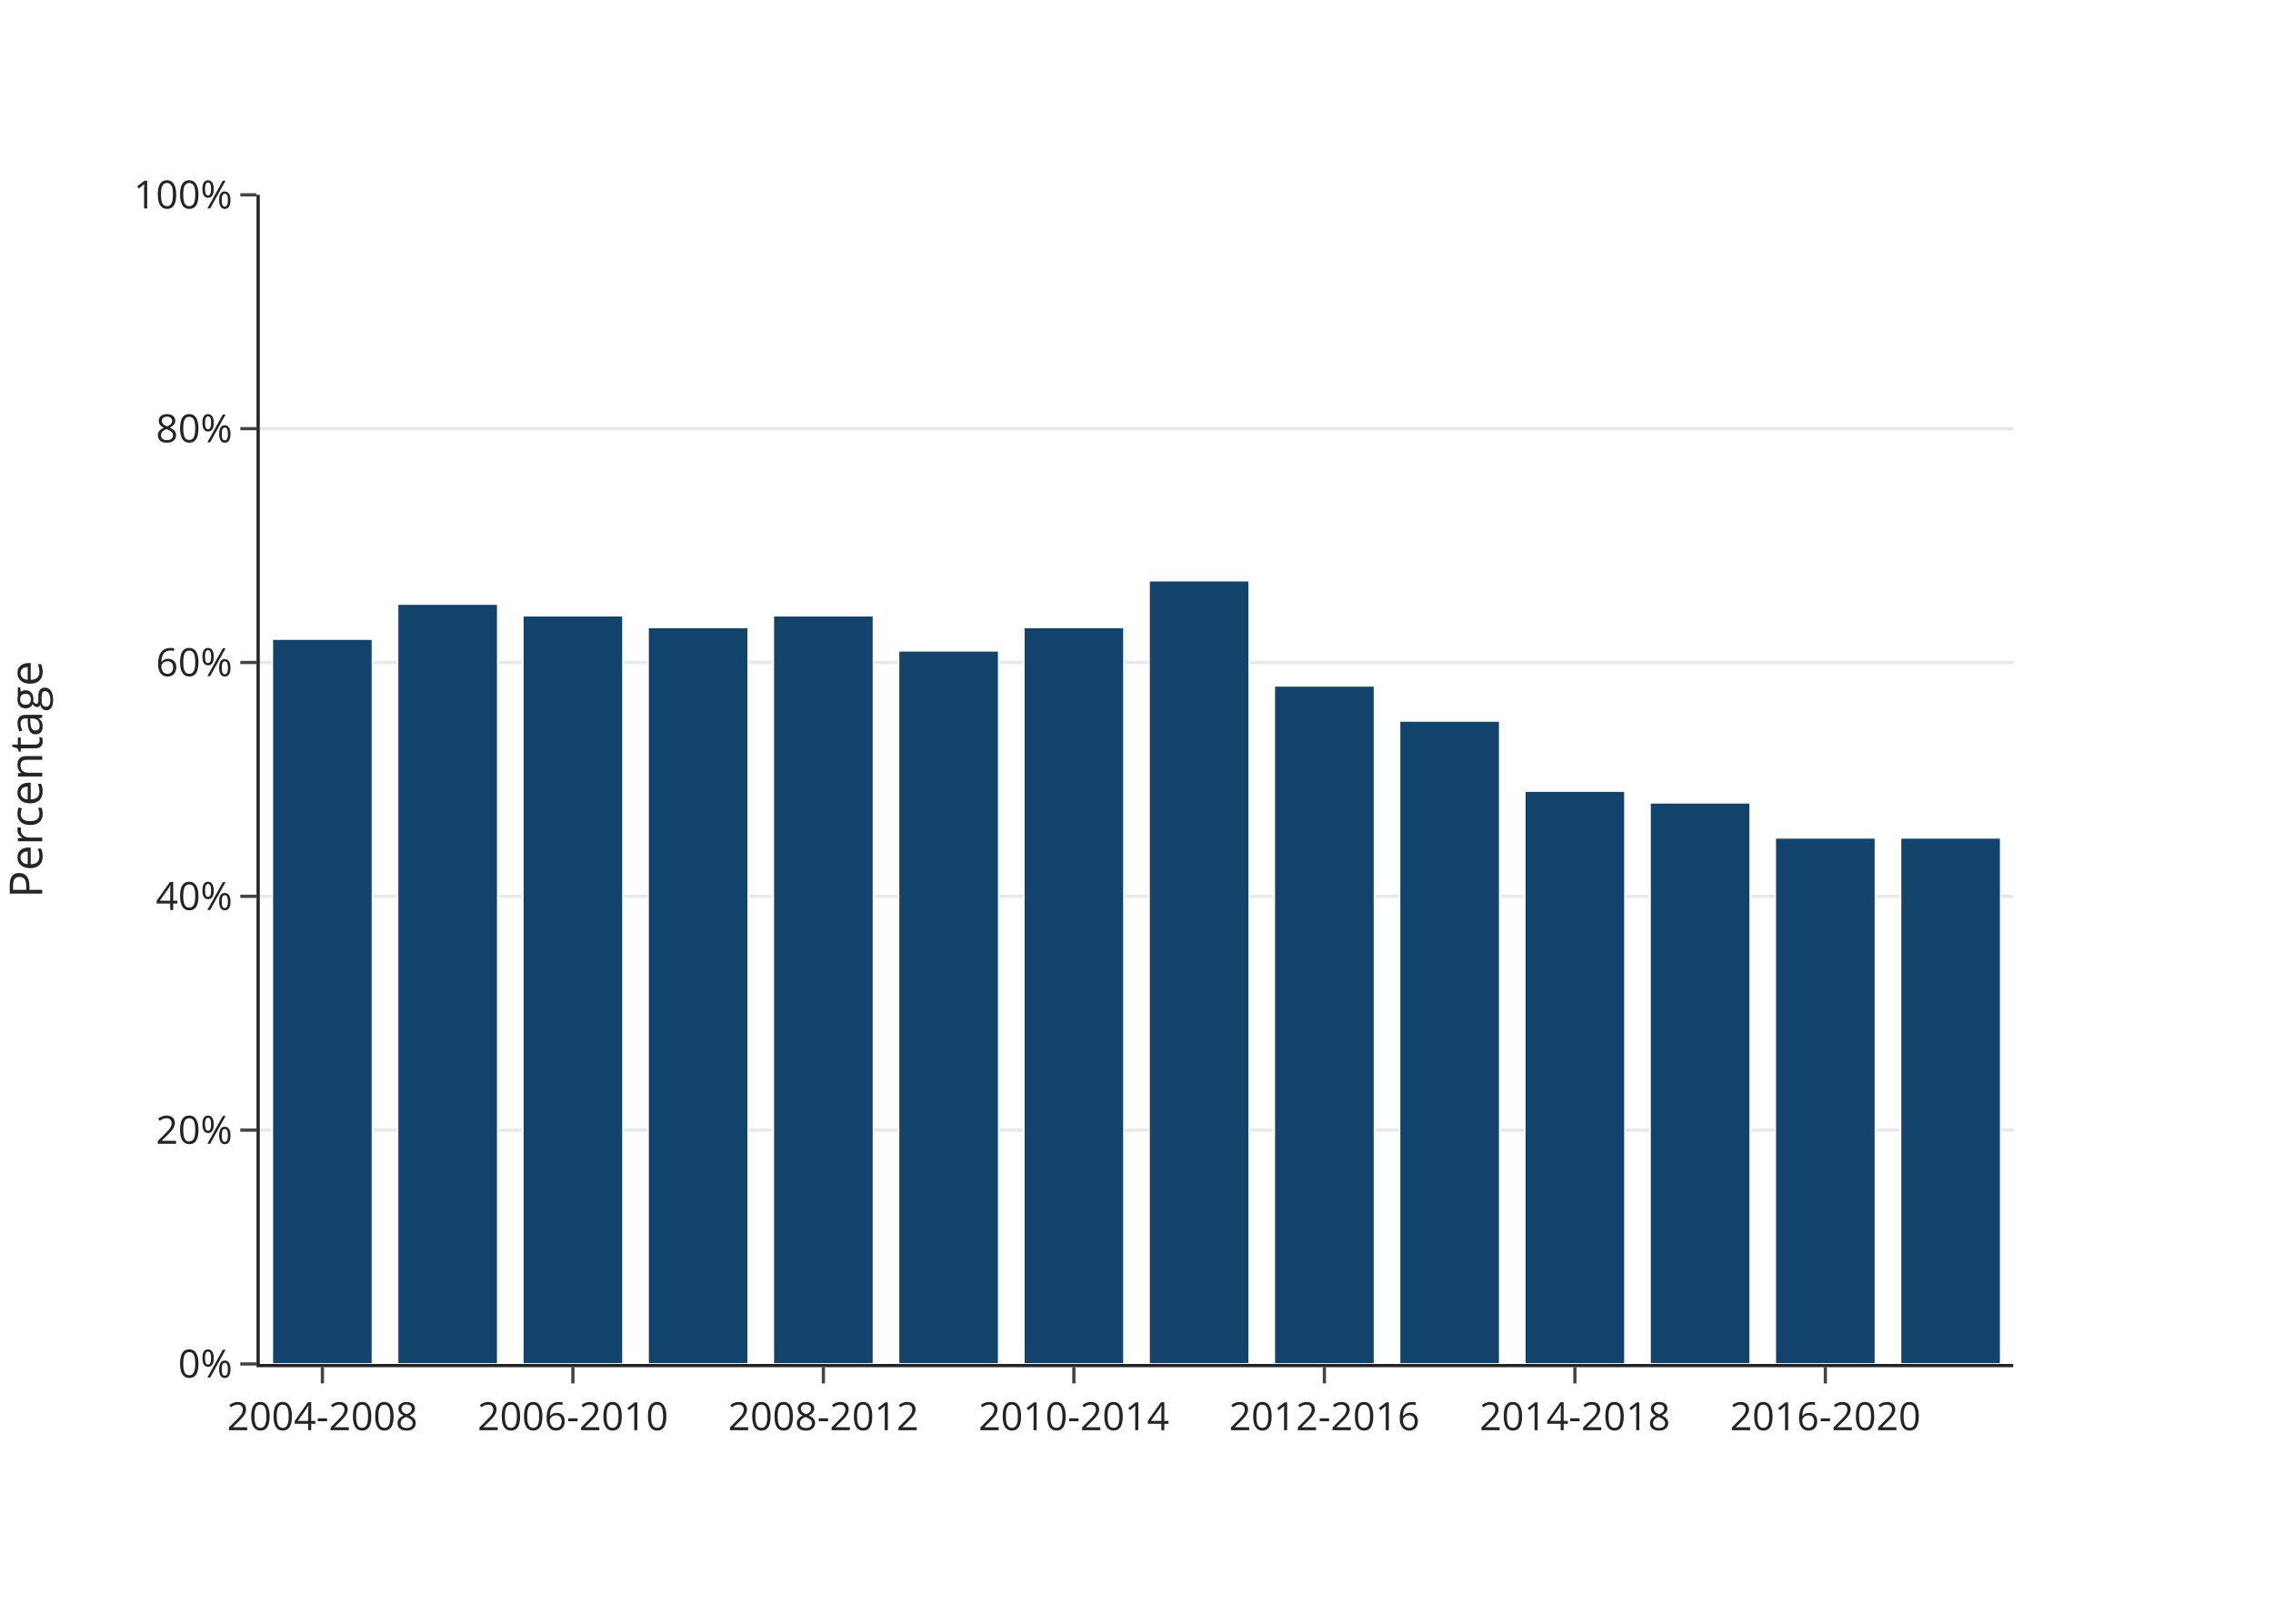
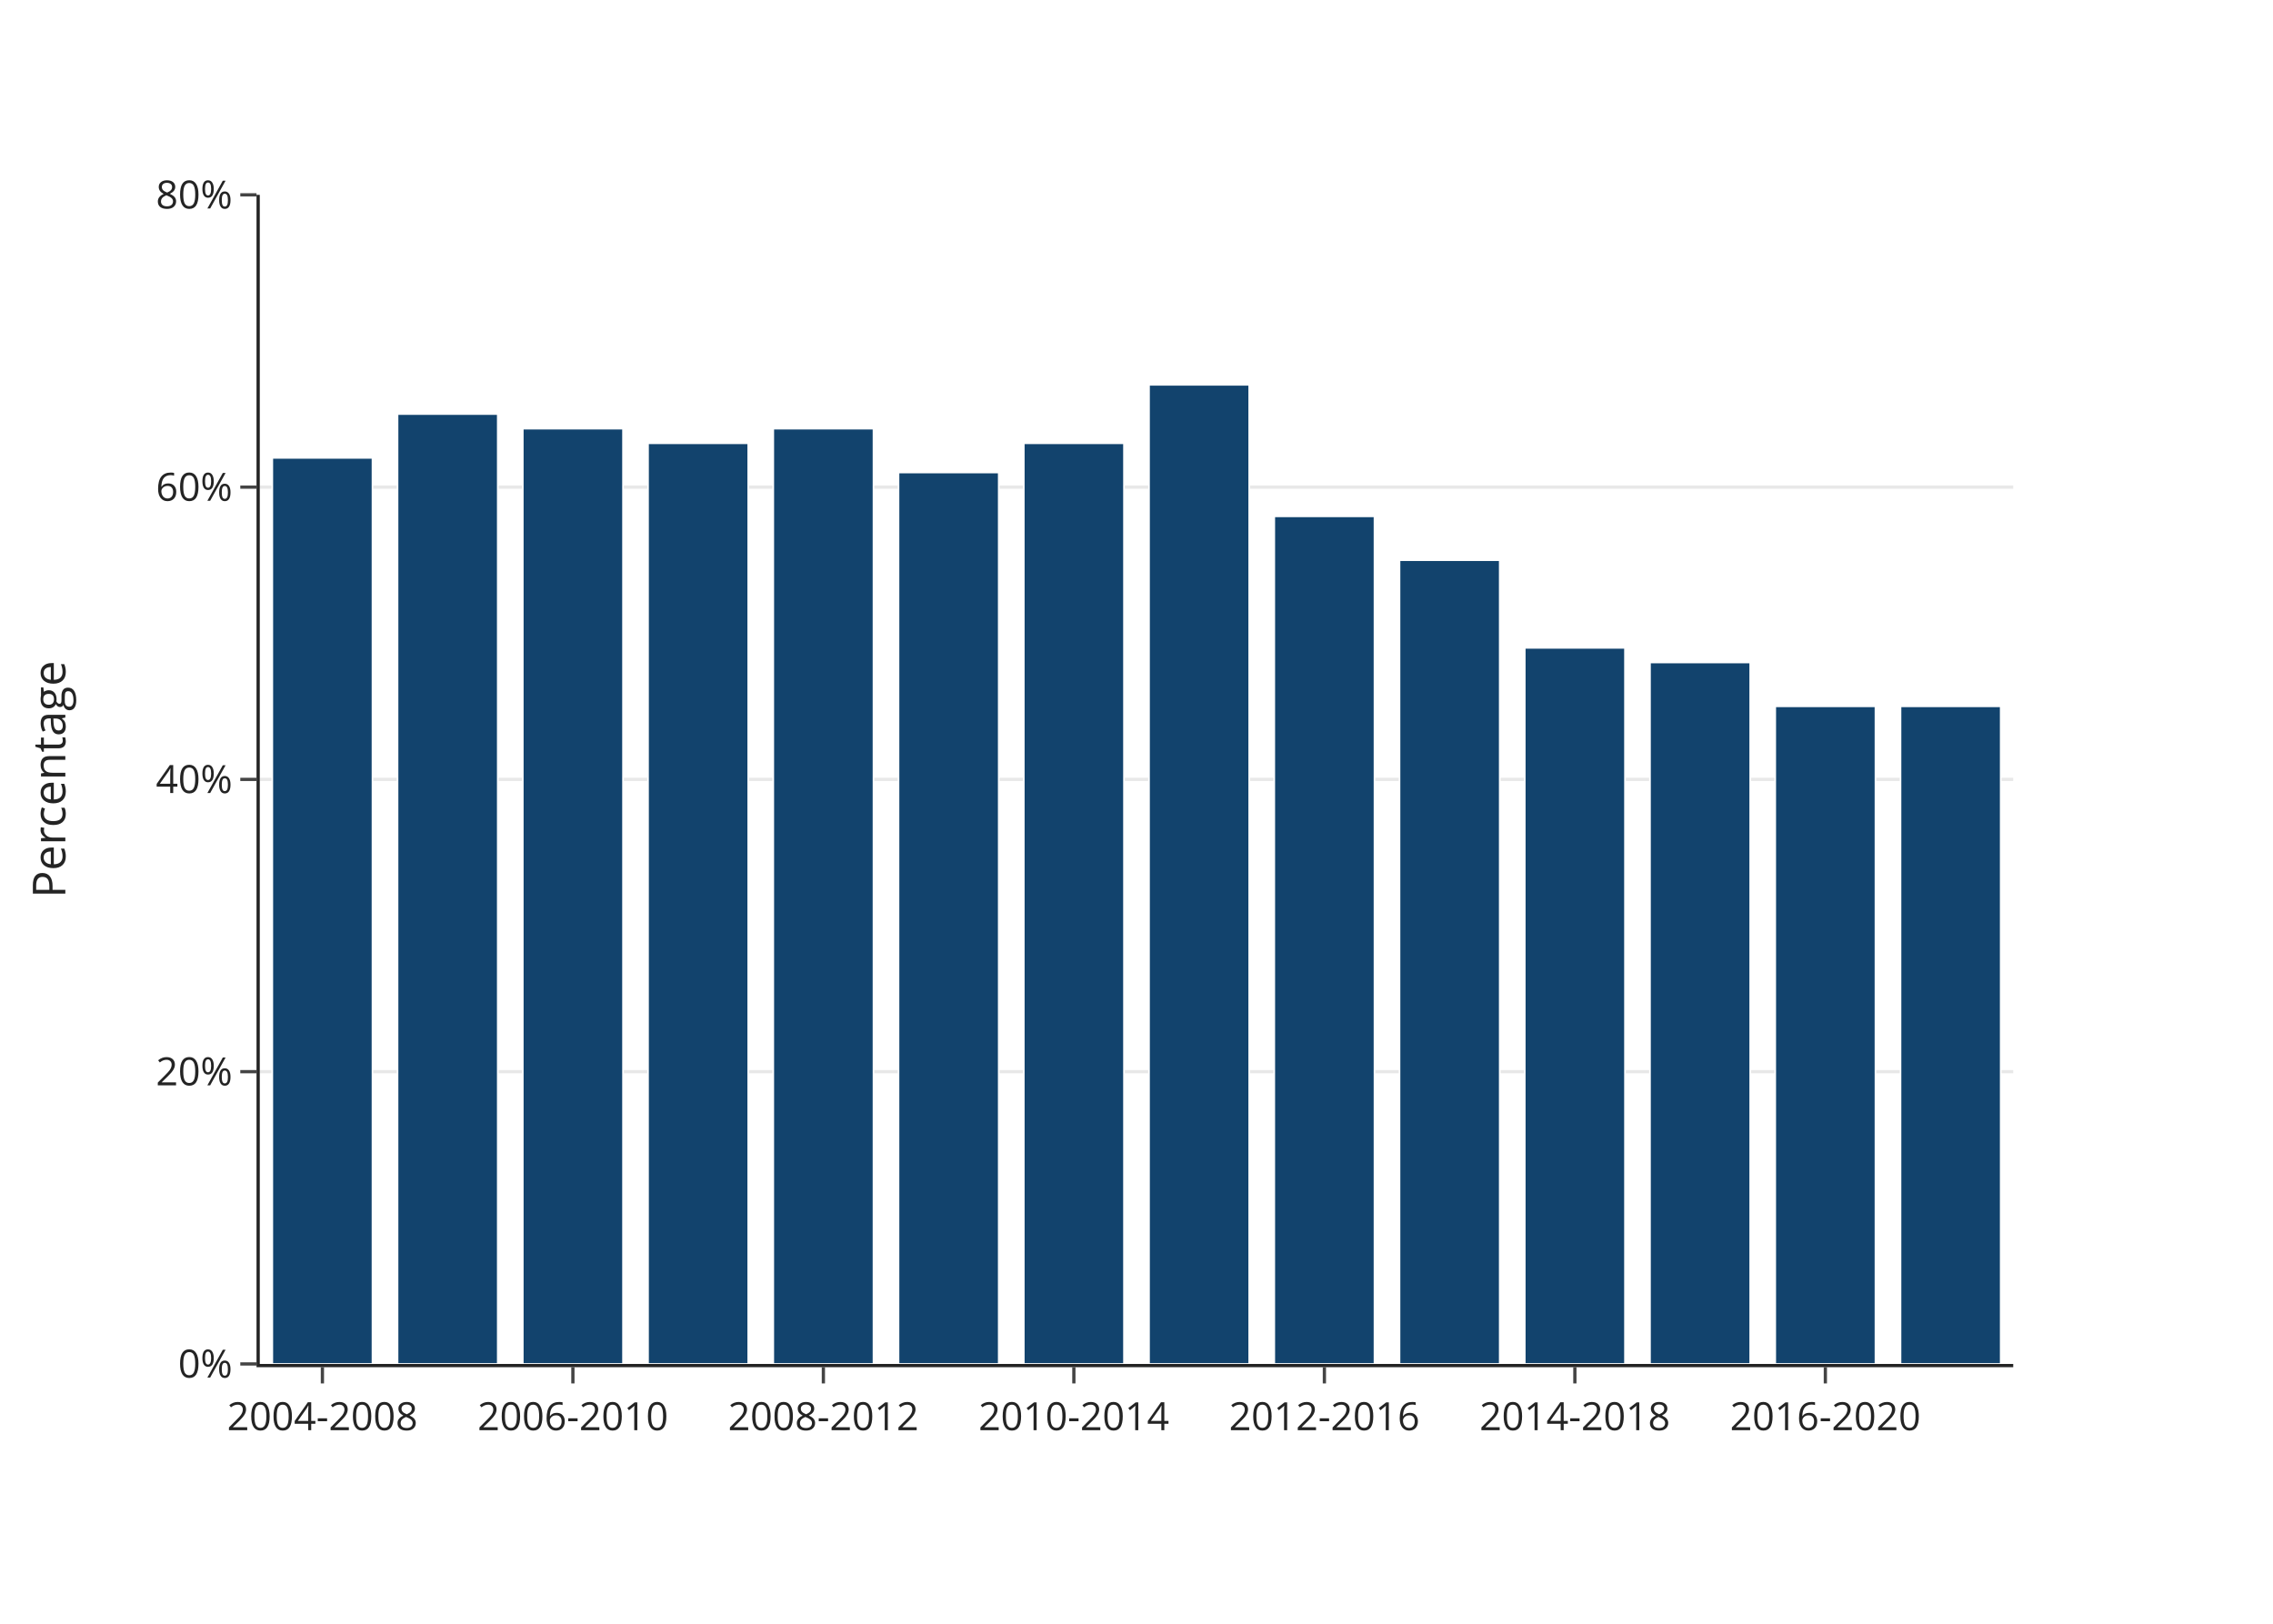
<svg xmlns="http://www.w3.org/2000/svg" class="main-svg" width="700" height="500" style="" viewBox="0 0 700 500">
  <rect x="0" y="0" width="700" height="500" style="fill: rgb(255, 255, 255); fill-opacity: 1;" />
-   <defs id="defs-63942c">
+   <defs id="defs-57c740">
    <g class="clips">
-       <clipPath id="clip63942cxyplot" class="plotclip">
+       <clipPath id="clip57c740xyplot" class="plotclip">
        <rect width="540" height="360" />
      </clipPath>
-       <clipPath class="axesclip" id="clip63942cx">
+       <clipPath class="axesclip" id="clip57c740x">
        <rect x="80" y="0" width="540" height="500" />
      </clipPath>
-       <clipPath class="axesclip" id="clip63942cy">
+       <clipPath class="axesclip" id="clip57c740y">
        <rect x="0" y="60" width="700" height="360" />
      </clipPath>
-       <clipPath class="axesclip" id="clip63942cxy">
+       <clipPath class="axesclip" id="clip57c740xy">
        <rect x="80" y="60" width="540" height="360" />
      </clipPath>
    </g>
    <g class="gradients" />
    <g class="patterns" />
  </defs>
  <g class="bglayer" />
  <g class="layer-below">
    <g class="imagelayer" />
    <g class="shapelayer" />
  </g>
  <g class="cartesianlayer">
    <g class="subplot xy">
      <g class="layer-subplot">
        <g class="shapelayer" />
        <g class="imagelayer" />
      </g>
      <g class="minor-gridlayer">
        <g class="x" />
        <g class="y" />
      </g>
      <g class="gridlayer">
        <g class="x" />
        <g class="y">
-           <path class="ygrid crisp" transform="translate(0,348)" d="M80,0h540" style="stroke: rgb(232, 232, 232); stroke-opacity: 1; stroke-width: 1px;" />
-           <path class="ygrid crisp" transform="translate(0,276)" d="M80,0h540" style="stroke: rgb(232, 232, 232); stroke-opacity: 1; stroke-width: 1px;" />
-           <path class="ygrid crisp" transform="translate(0,204)" d="M80,0h540" style="stroke: rgb(232, 232, 232); stroke-opacity: 1; stroke-width: 1px;" />
-           <path class="ygrid crisp" transform="translate(0,132)" d="M80,0h540" style="stroke: rgb(232, 232, 232); stroke-opacity: 1; stroke-width: 1px;" />
+           <path class="ygrid crisp" transform="translate(0,330)" d="M80,0h540" style="stroke: rgb(232, 232, 232); stroke-opacity: 1; stroke-width: 1px;" />
+           <path class="ygrid crisp" transform="translate(0,240)" d="M80,0h540" style="stroke: rgb(232, 232, 232); stroke-opacity: 1; stroke-width: 1px;" />
+           <path class="ygrid crisp" transform="translate(0,150)" d="M80,0h540" style="stroke: rgb(232, 232, 232); stroke-opacity: 1; stroke-width: 1px;" />
        </g>
      </g>
      <g class="zerolinelayer" />
      <path class="xlines-below" />
      <path class="ylines-below" />
      <g class="overlines-below" />
      <g class="xaxislayer-below" />
      <g class="yaxislayer-below" />
      <g class="overaxes-below" />
-       <g class="plot" transform="translate(80,60)" clip-path="url(#clip63942cxyplot)">
+       <g class="plot" transform="translate(80,60)" clip-path="url(#clip57c740xyplot)">
        <g class="barlayer mlayer">
          <g class="trace bars" style="opacity: 1;">
            <g class="points">
              <g class="point">
-                 <path d="M3.86,360V136.8H34.71V360Z" style="vector-effect: non-scaling-stroke; opacity: 1; stroke-width: 0.5px; fill: rgb(18, 67, 109); fill-opacity: 1; stroke: rgb(255, 255, 255); stroke-opacity: 1;" />
+                 <path d="M3.86,360V81H34.71V360Z" style="vector-effect: non-scaling-stroke; opacity: 1; stroke-width: 0.5px; fill: rgb(18, 67, 109); fill-opacity: 1; stroke: rgb(255, 255, 255); stroke-opacity: 1;" />
              </g>
              <g class="point">
-                 <path d="M42.43,360V126H73.29V360Z" style="vector-effect: non-scaling-stroke; opacity: 1; stroke-width: 0.5px; fill: rgb(18, 67, 109); fill-opacity: 1; stroke: rgb(255, 255, 255); stroke-opacity: 1;" />
+                 <path d="M42.43,360V67.5H73.29V360Z" style="vector-effect: non-scaling-stroke; opacity: 1; stroke-width: 0.5px; fill: rgb(18, 67, 109); fill-opacity: 1; stroke: rgb(255, 255, 255); stroke-opacity: 1;" />
              </g>
              <g class="point">
-                 <path d="M81,360V129.6H111.86V360Z" style="vector-effect: non-scaling-stroke; opacity: 1; stroke-width: 0.5px; fill: rgb(18, 67, 109); fill-opacity: 1; stroke: rgb(255, 255, 255); stroke-opacity: 1;" />
+                 <path d="M81,360V72H111.86V360Z" style="vector-effect: non-scaling-stroke; opacity: 1; stroke-width: 0.5px; fill: rgb(18, 67, 109); fill-opacity: 1; stroke: rgb(255, 255, 255); stroke-opacity: 1;" />
              </g>
              <g class="point">
-                 <path d="M119.57,360V133.2H150.43V360Z" style="vector-effect: non-scaling-stroke; opacity: 1; stroke-width: 0.5px; fill: rgb(18, 67, 109); fill-opacity: 1; stroke: rgb(255, 255, 255); stroke-opacity: 1;" />
+                 <path d="M119.57,360V76.5H150.43V360Z" style="vector-effect: non-scaling-stroke; opacity: 1; stroke-width: 0.5px; fill: rgb(18, 67, 109); fill-opacity: 1; stroke: rgb(255, 255, 255); stroke-opacity: 1;" />
              </g>
              <g class="point">
-                 <path d="M158.14,360V129.6H189V360Z" style="vector-effect: non-scaling-stroke; opacity: 1; stroke-width: 0.5px; fill: rgb(18, 67, 109); fill-opacity: 1; stroke: rgb(255, 255, 255); stroke-opacity: 1;" />
+                 <path d="M158.14,360V72H189V360Z" style="vector-effect: non-scaling-stroke; opacity: 1; stroke-width: 0.5px; fill: rgb(18, 67, 109); fill-opacity: 1; stroke: rgb(255, 255, 255); stroke-opacity: 1;" />
              </g>
              <g class="point">
-                 <path d="M196.71,360V140.4H227.57V360Z" style="vector-effect: non-scaling-stroke; opacity: 1; stroke-width: 0.5px; fill: rgb(18, 67, 109); fill-opacity: 1; stroke: rgb(255, 255, 255); stroke-opacity: 1;" />
+                 <path d="M196.71,360V85.5H227.57V360Z" style="vector-effect: non-scaling-stroke; opacity: 1; stroke-width: 0.5px; fill: rgb(18, 67, 109); fill-opacity: 1; stroke: rgb(255, 255, 255); stroke-opacity: 1;" />
              </g>
              <g class="point">
-                 <path d="M235.29,360V133.2H266.14V360Z" style="vector-effect: non-scaling-stroke; opacity: 1; stroke-width: 0.5px; fill: rgb(18, 67, 109); fill-opacity: 1; stroke: rgb(255, 255, 255); stroke-opacity: 1;" />
+                 <path d="M235.29,360V76.5H266.14V360Z" style="vector-effect: non-scaling-stroke; opacity: 1; stroke-width: 0.5px; fill: rgb(18, 67, 109); fill-opacity: 1; stroke: rgb(255, 255, 255); stroke-opacity: 1;" />
              </g>
              <g class="point">
-                 <path d="M273.86,360V118.8H304.71V360Z" style="vector-effect: non-scaling-stroke; opacity: 1; stroke-width: 0.5px; fill: rgb(18, 67, 109); fill-opacity: 1; stroke: rgb(255, 255, 255); stroke-opacity: 1;" />
+                 <path d="M273.86,360V58.5H304.71V360Z" style="vector-effect: non-scaling-stroke; opacity: 1; stroke-width: 0.5px; fill: rgb(18, 67, 109); fill-opacity: 1; stroke: rgb(255, 255, 255); stroke-opacity: 1;" />
              </g>
              <g class="point">
-                 <path d="M312.43,360V151.2H343.29V360Z" style="vector-effect: non-scaling-stroke; opacity: 1; stroke-width: 0.5px; fill: rgb(18, 67, 109); fill-opacity: 1; stroke: rgb(255, 255, 255); stroke-opacity: 1;" />
+                 <path d="M312.43,360V99H343.29V360Z" style="vector-effect: non-scaling-stroke; opacity: 1; stroke-width: 0.5px; fill: rgb(18, 67, 109); fill-opacity: 1; stroke: rgb(255, 255, 255); stroke-opacity: 1;" />
              </g>
              <g class="point">
-                 <path d="M351,360V162H381.86V360Z" style="vector-effect: non-scaling-stroke; opacity: 1; stroke-width: 0.5px; fill: rgb(18, 67, 109); fill-opacity: 1; stroke: rgb(255, 255, 255); stroke-opacity: 1;" />
+                 <path d="M351,360V112.5H381.86V360Z" style="vector-effect: non-scaling-stroke; opacity: 1; stroke-width: 0.5px; fill: rgb(18, 67, 109); fill-opacity: 1; stroke: rgb(255, 255, 255); stroke-opacity: 1;" />
              </g>
              <g class="point">
-                 <path d="M389.57,360V183.6H420.43V360Z" style="vector-effect: non-scaling-stroke; opacity: 1; stroke-width: 0.5px; fill: rgb(18, 67, 109); fill-opacity: 1; stroke: rgb(255, 255, 255); stroke-opacity: 1;" />
+                 <path d="M389.57,360V139.5H420.43V360Z" style="vector-effect: non-scaling-stroke; opacity: 1; stroke-width: 0.5px; fill: rgb(18, 67, 109); fill-opacity: 1; stroke: rgb(255, 255, 255); stroke-opacity: 1;" />
              </g>
              <g class="point">
-                 <path d="M428.14,360V187.2H459V360Z" style="vector-effect: non-scaling-stroke; opacity: 1; stroke-width: 0.5px; fill: rgb(18, 67, 109); fill-opacity: 1; stroke: rgb(255, 255, 255); stroke-opacity: 1;" />
+                 <path d="M428.14,360V144H459V360Z" style="vector-effect: non-scaling-stroke; opacity: 1; stroke-width: 0.5px; fill: rgb(18, 67, 109); fill-opacity: 1; stroke: rgb(255, 255, 255); stroke-opacity: 1;" />
              </g>
              <g class="point">
-                 <path d="M466.71,360V198H497.57V360Z" style="vector-effect: non-scaling-stroke; opacity: 1; stroke-width: 0.5px; fill: rgb(18, 67, 109); fill-opacity: 1; stroke: rgb(255, 255, 255); stroke-opacity: 1;" />
+                 <path d="M466.71,360V157.5H497.57V360Z" style="vector-effect: non-scaling-stroke; opacity: 1; stroke-width: 0.5px; fill: rgb(18, 67, 109); fill-opacity: 1; stroke: rgb(255, 255, 255); stroke-opacity: 1;" />
              </g>
              <g class="point">
-                 <path d="M505.29,360V198H536.14V360Z" style="vector-effect: non-scaling-stroke; opacity: 1; stroke-width: 0.5px; fill: rgb(18, 67, 109); fill-opacity: 1; stroke: rgb(255, 255, 255); stroke-opacity: 1;" />
+                 <path d="M505.29,360V157.5H536.14V360Z" style="vector-effect: non-scaling-stroke; opacity: 1; stroke-width: 0.5px; fill: rgb(18, 67, 109); fill-opacity: 1; stroke: rgb(255, 255, 255); stroke-opacity: 1;" />
              </g>
            </g>
          </g>
        </g>
      </g>
      <g class="overplot" />
      <path class="xlines-above crisp" d="M79,420.5H620" style="fill: none; stroke-width: 1px; stroke: rgb(36, 36, 36); stroke-opacity: 1;" />
      <path class="ylines-above crisp" d="M79.5,60V420" style="fill: none; stroke-width: 1px; stroke: rgb(36, 36, 36); stroke-opacity: 1;" />
      <g class="overlines-above" />
      <g class="xaxislayer-above">
        <path class="xtick ticks crisp" d="M0,421v5" transform="translate(99.29,0)" style="stroke: rgb(68, 68, 68); stroke-opacity: 1; stroke-width: 1px;" />
        <path class="xtick ticks crisp" d="M0,421v5" transform="translate(176.43,0)" style="stroke: rgb(68, 68, 68); stroke-opacity: 1; stroke-width: 1px;" />
        <path class="xtick ticks crisp" d="M0,421v5" transform="translate(253.57,0)" style="stroke: rgb(68, 68, 68); stroke-opacity: 1; stroke-width: 1px;" />
        <path class="xtick ticks crisp" d="M0,421v5" transform="translate(330.71,0)" style="stroke: rgb(68, 68, 68); stroke-opacity: 1; stroke-width: 1px;" />
        <path class="xtick ticks crisp" d="M0,421v5" transform="translate(407.86,0)" style="stroke: rgb(68, 68, 68); stroke-opacity: 1; stroke-width: 1px;" />
        <path class="xtick ticks crisp" d="M0,421v5" transform="translate(485,0)" style="stroke: rgb(68, 68, 68); stroke-opacity: 1; stroke-width: 1px;" />
        <path class="xtick ticks crisp" d="M0,421v5" transform="translate(562.14,0)" style="stroke: rgb(68, 68, 68); stroke-opacity: 1; stroke-width: 1px;" />
        <g class="xtick">
          <text text-anchor="middle" x="0" y="440.4" transform="translate(99.29,0)" style="font-family: 'Open Sans', verdana, arial, sans-serif; font-size: 12px; fill: rgb(36, 36, 36); fill-opacity: 1; white-space: pre; opacity: 1;">2004-2008</text>
        </g>
        <g class="xtick">
          <text text-anchor="middle" x="0" y="440.4" transform="translate(176.43,0)" style="font-family: 'Open Sans', verdana, arial, sans-serif; font-size: 12px; fill: rgb(36, 36, 36); fill-opacity: 1; white-space: pre; opacity: 1;">2006-2010</text>
        </g>
        <g class="xtick">
          <text text-anchor="middle" x="0" y="440.4" transform="translate(253.57,0)" style="font-family: 'Open Sans', verdana, arial, sans-serif; font-size: 12px; fill: rgb(36, 36, 36); fill-opacity: 1; white-space: pre; opacity: 1;">2008-2012</text>
        </g>
        <g class="xtick">
          <text text-anchor="middle" x="0" y="440.4" transform="translate(330.71,0)" style="font-family: 'Open Sans', verdana, arial, sans-serif; font-size: 12px; fill: rgb(36, 36, 36); fill-opacity: 1; white-space: pre; opacity: 1;">2010-2014</text>
        </g>
        <g class="xtick">
          <text text-anchor="middle" x="0" y="440.4" transform="translate(407.86,0)" style="font-family: 'Open Sans', verdana, arial, sans-serif; font-size: 12px; fill: rgb(36, 36, 36); fill-opacity: 1; white-space: pre; opacity: 1;">2012-2016</text>
        </g>
        <g class="xtick">
          <text text-anchor="middle" x="0" y="440.4" transform="translate(485,0)" style="font-family: 'Open Sans', verdana, arial, sans-serif; font-size: 12px; fill: rgb(36, 36, 36); fill-opacity: 1; white-space: pre; opacity: 1;">2014-2018</text>
        </g>
        <g class="xtick">
          <text text-anchor="middle" x="0" y="440.4" transform="translate(562.14,0)" style="font-family: 'Open Sans', verdana, arial, sans-serif; font-size: 12px; fill: rgb(36, 36, 36); fill-opacity: 1; white-space: pre; opacity: 1;">2016-2020</text>
        </g>
      </g>
      <g class="yaxislayer-above">
        <path class="ytick ticks crisp" d="M79,0h-5" transform="translate(0,420)" style="stroke: rgb(68, 68, 68); stroke-opacity: 1; stroke-width: 1px;" />
-         <path class="ytick ticks crisp" d="M79,0h-5" transform="translate(0,348)" style="stroke: rgb(68, 68, 68); stroke-opacity: 1; stroke-width: 1px;" />
-         <path class="ytick ticks crisp" d="M79,0h-5" transform="translate(0,276)" style="stroke: rgb(68, 68, 68); stroke-opacity: 1; stroke-width: 1px;" />
-         <path class="ytick ticks crisp" d="M79,0h-5" transform="translate(0,204)" style="stroke: rgb(68, 68, 68); stroke-opacity: 1; stroke-width: 1px;" />
-         <path class="ytick ticks crisp" d="M79,0h-5" transform="translate(0,132)" style="stroke: rgb(68, 68, 68); stroke-opacity: 1; stroke-width: 1px;" />
+         <path class="ytick ticks crisp" d="M79,0h-5" transform="translate(0,330)" style="stroke: rgb(68, 68, 68); stroke-opacity: 1; stroke-width: 1px;" />
+         <path class="ytick ticks crisp" d="M79,0h-5" transform="translate(0,240)" style="stroke: rgb(68, 68, 68); stroke-opacity: 1; stroke-width: 1px;" />
+         <path class="ytick ticks crisp" d="M79,0h-5" transform="translate(0,150)" style="stroke: rgb(68, 68, 68); stroke-opacity: 1; stroke-width: 1px;" />
        <path class="ytick ticks crisp" d="M79,0h-5" transform="translate(0,60)" style="stroke: rgb(68, 68, 68); stroke-opacity: 1; stroke-width: 1px;" />
        <g class="ytick">
          <text text-anchor="end" x="71.6" y="4.2" transform="translate(0,420)" style="font-family: 'Open Sans', verdana, arial, sans-serif; font-size: 12px; fill: rgb(36, 36, 36); fill-opacity: 1; white-space: pre; opacity: 1;">0%</text>
        </g>
        <g class="ytick">
-           <text text-anchor="end" x="71.6" y="4.2" style="font-family: 'Open Sans', verdana, arial, sans-serif; font-size: 12px; fill: rgb(36, 36, 36); fill-opacity: 1; white-space: pre; opacity: 1;" transform="translate(0,348)">20%</text>
+           <text text-anchor="end" x="71.6" y="4.2" style="font-family: 'Open Sans', verdana, arial, sans-serif; font-size: 12px; fill: rgb(36, 36, 36); fill-opacity: 1; white-space: pre; opacity: 1;" transform="translate(0,330)">20%</text>
        </g>
        <g class="ytick">
-           <text text-anchor="end" x="71.6" y="4.2" style="font-family: 'Open Sans', verdana, arial, sans-serif; font-size: 12px; fill: rgb(36, 36, 36); fill-opacity: 1; white-space: pre; opacity: 1;" transform="translate(0,276)">40%</text>
+           <text text-anchor="end" x="71.6" y="4.2" style="font-family: 'Open Sans', verdana, arial, sans-serif; font-size: 12px; fill: rgb(36, 36, 36); fill-opacity: 1; white-space: pre; opacity: 1;" transform="translate(0,240)">40%</text>
        </g>
        <g class="ytick">
-           <text text-anchor="end" x="71.6" y="4.2" style="font-family: 'Open Sans', verdana, arial, sans-serif; font-size: 12px; fill: rgb(36, 36, 36); fill-opacity: 1; white-space: pre; opacity: 1;" transform="translate(0,204)">60%</text>
+           <text text-anchor="end" x="71.6" y="4.2" style="font-family: 'Open Sans', verdana, arial, sans-serif; font-size: 12px; fill: rgb(36, 36, 36); fill-opacity: 1; white-space: pre; opacity: 1;" transform="translate(0,150)">60%</text>
        </g>
        <g class="ytick">
-           <text text-anchor="end" x="71.6" y="4.2" style="font-family: 'Open Sans', verdana, arial, sans-serif; font-size: 12px; fill: rgb(36, 36, 36); fill-opacity: 1; white-space: pre; opacity: 1;" transform="translate(0,132)">80%</text>
-         </g>
-         <g class="ytick">
-           <text text-anchor="end" x="71.6" y="4.2" style="font-family: 'Open Sans', verdana, arial, sans-serif; font-size: 12px; fill: rgb(36, 36, 36); fill-opacity: 1; white-space: pre; opacity: 1;" transform="translate(0,60)">100%</text>
+           <text text-anchor="end" x="71.6" y="4.2" style="font-family: 'Open Sans', verdana, arial, sans-serif; font-size: 12px; fill: rgb(36, 36, 36); fill-opacity: 1; white-space: pre; opacity: 1;" transform="translate(0,60)">80%</text>
        </g>
      </g>
      <g class="overaxes-above" />
    </g>
  </g>
  <g class="polarlayer" />
  <g class="smithlayer" />
  <g class="ternarylayer" />
  <g class="geolayer" />
  <g class="funnelarealayer" />
  <g class="pielayer" />
  <g class="iciclelayer" />
  <g class="treemaplayer" />
  <g class="sunburstlayer" />
  <g class="glimages" />
-   <defs id="topdefs-63942c">
+   <defs id="topdefs-57c740">
    <g class="clips" />
  </defs>
  <g class="layer-above">
    <g class="imagelayer" />
    <g class="shapelayer" />
  </g>
  <g class="infolayer">
    <g class="g-gtitle" />
    <g class="g-xtitle" />
-     <g class="g-ytitle" transform="translate(0.5185547,0)">
-       <text class="ytitle" transform="rotate(-90,12.48125,240)" x="12.481" y="240" text-anchor="middle" style="font-family: 'Open Sans', verdana, arial, sans-serif; font-size: 14px; fill: rgb(36, 36, 36); opacity: 1; font-weight: normal; white-space: pre;">Percentage</text>
+     <g class="g-ytitle">
+       <text class="ytitle" transform="rotate(-90,20.12188,240)" x="20.122" y="240" text-anchor="middle" style="font-family: 'Open Sans', verdana, arial, sans-serif; font-size: 14px; fill: rgb(36, 36, 36); opacity: 1; font-weight: normal; white-space: pre;">Percentage</text>
    </g>
  </g>
</svg>
